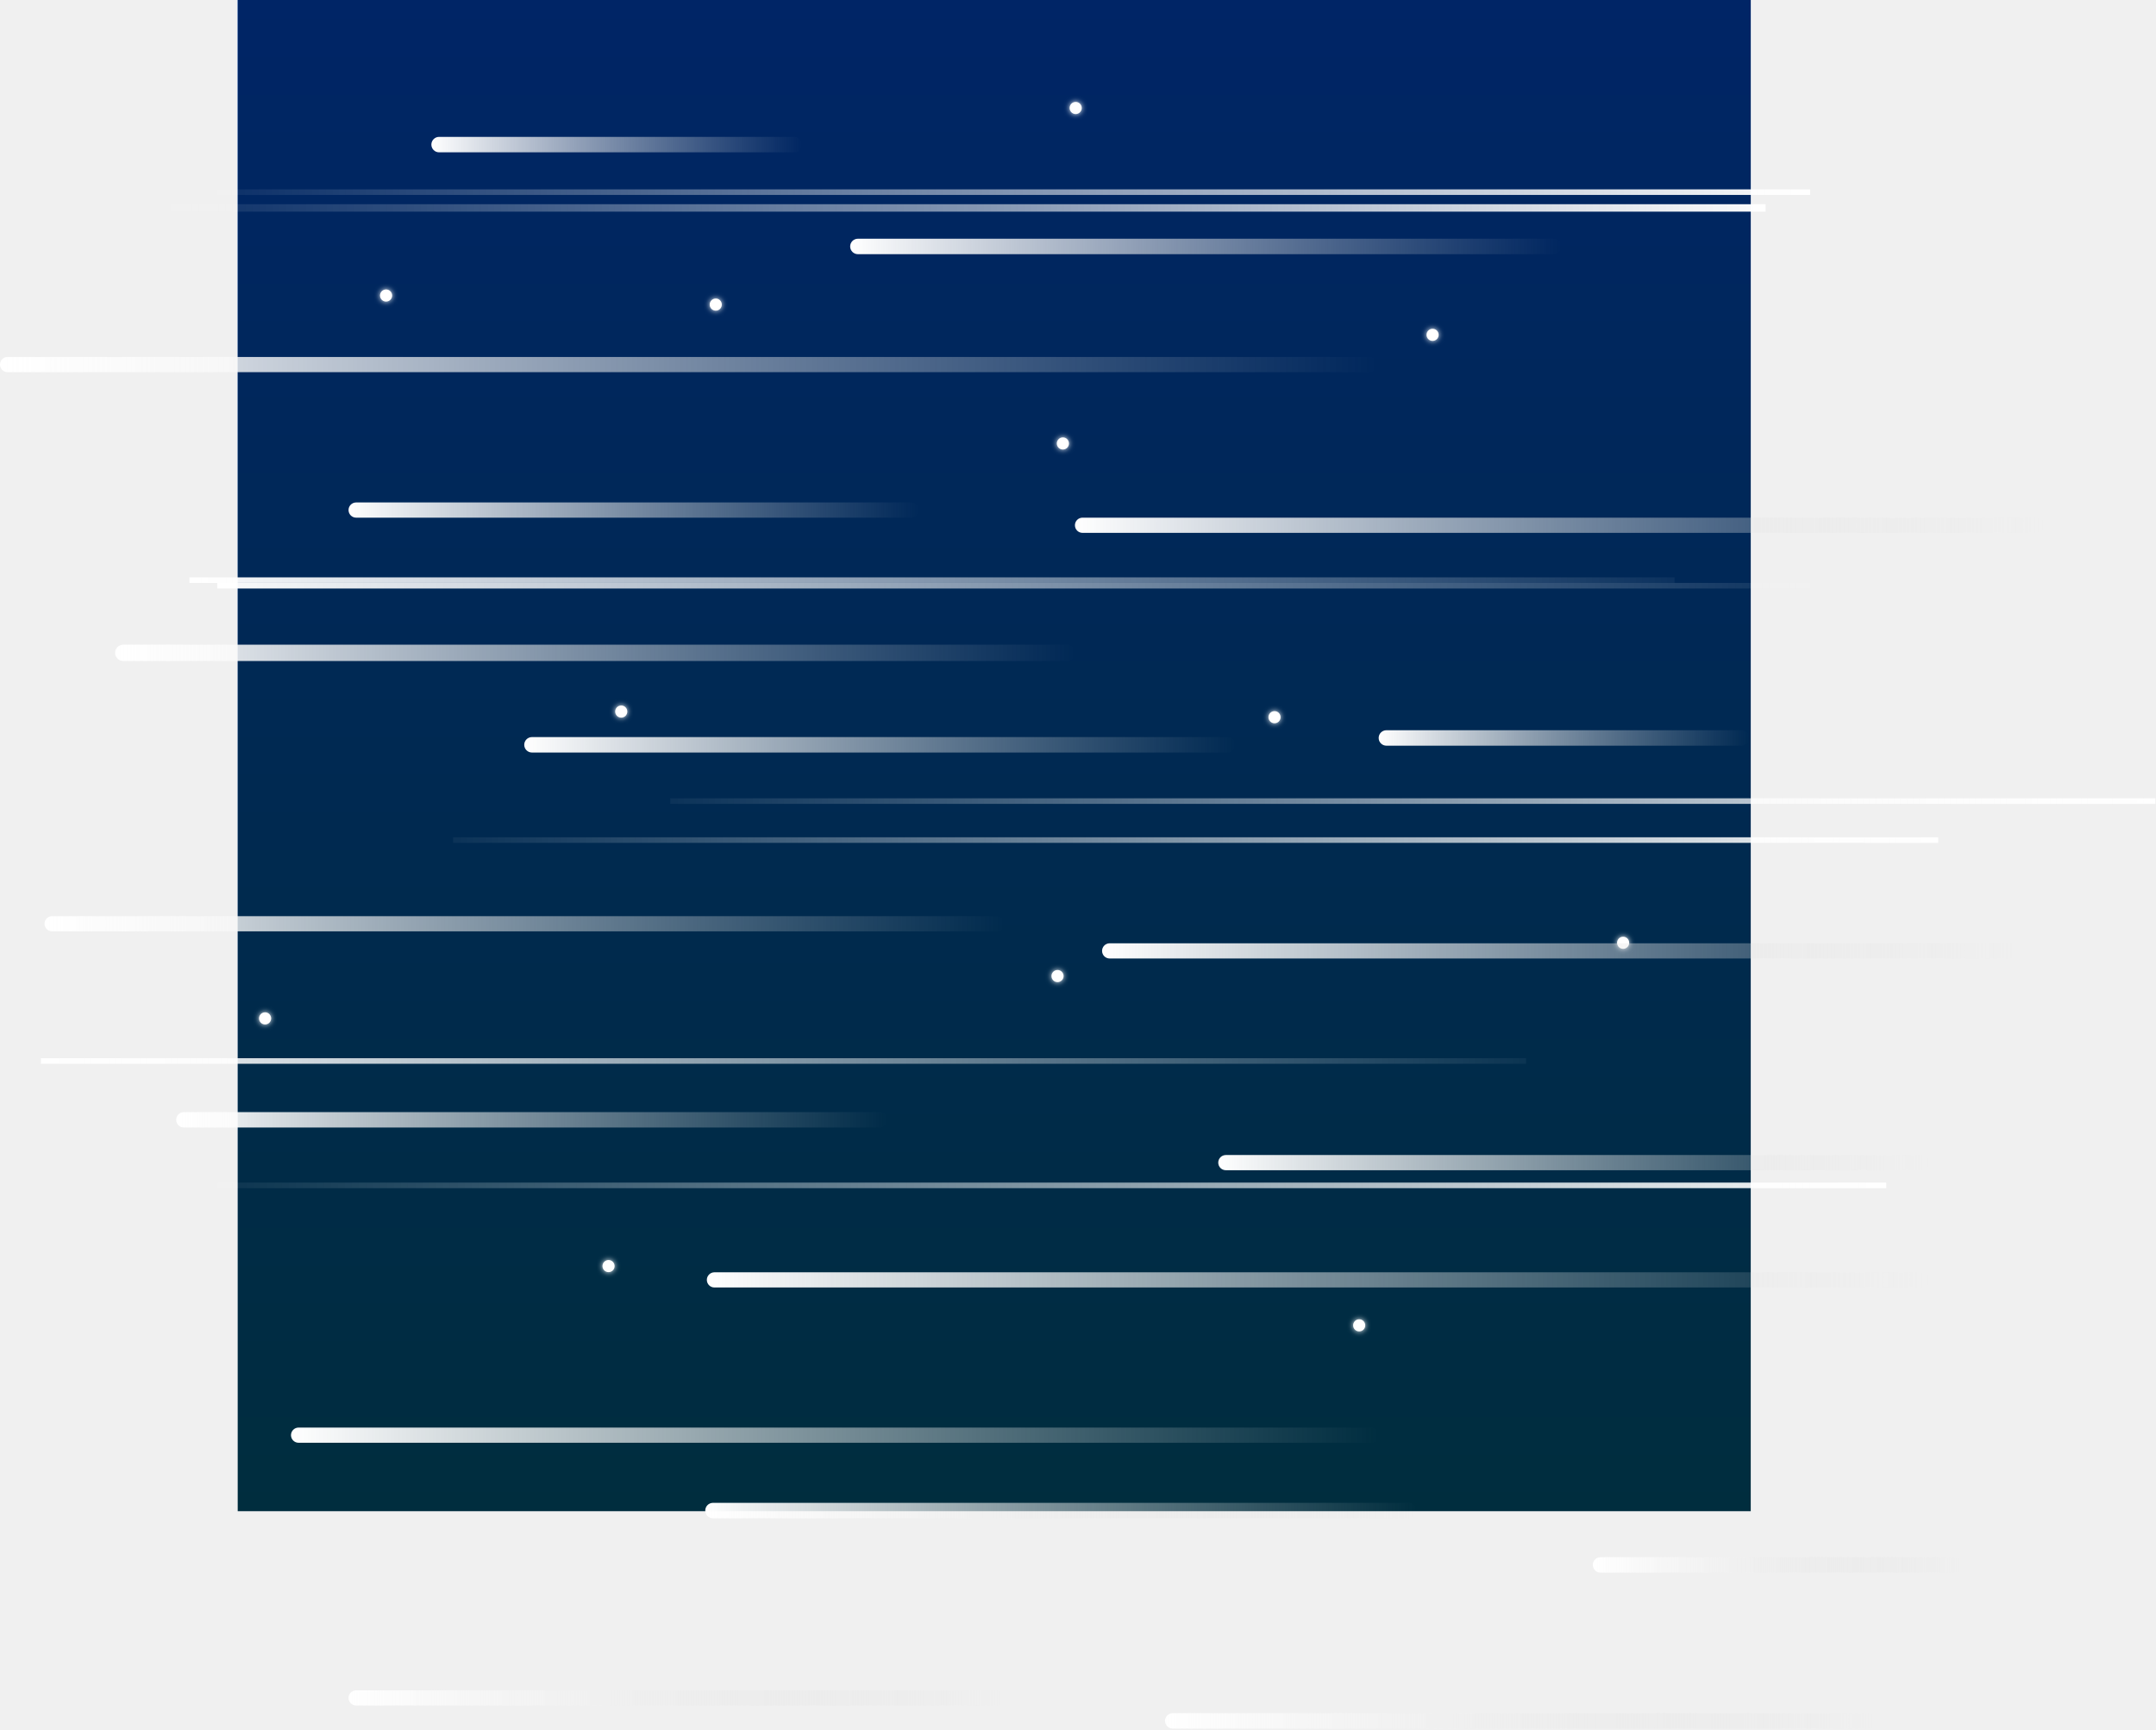
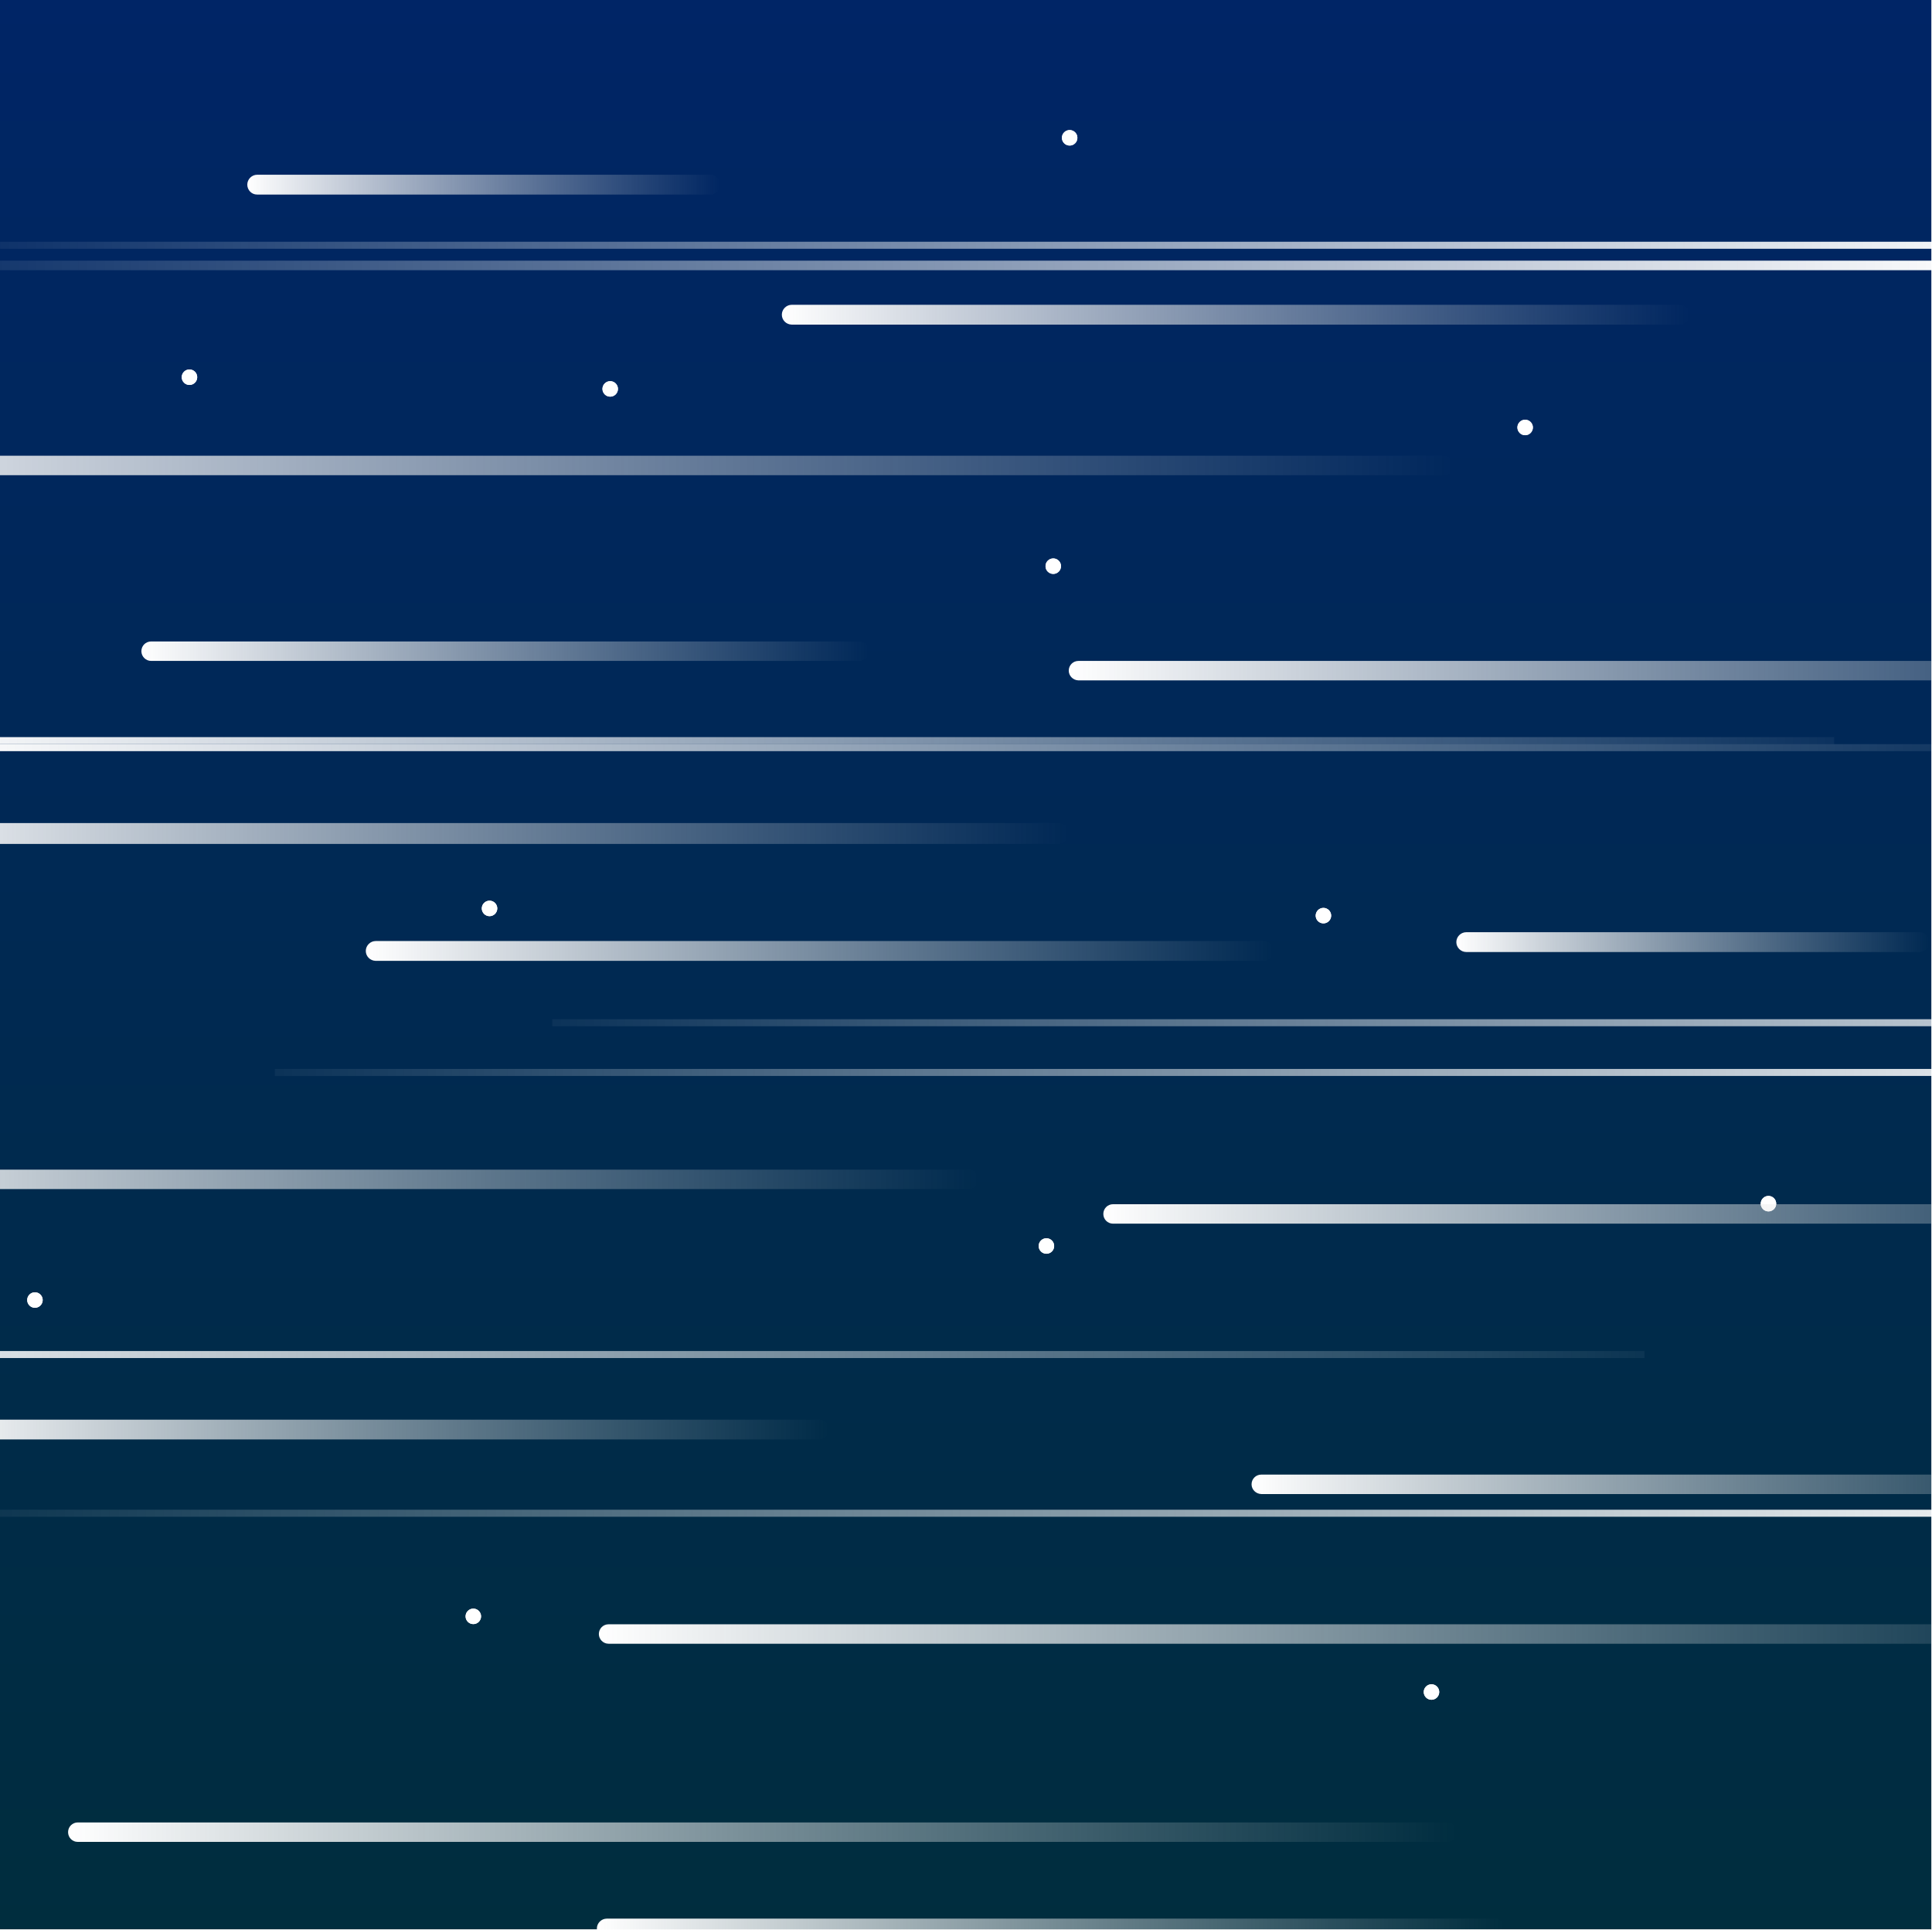
- <svg xmlns="http://www.w3.org/2000/svg" width="1528" height="1226" viewBox="0 0 1528 1226" fill="none">
-   <rect x="168.467" width="1072.32" height="1071" fill="url(#paint0_linear_0_1)" />
-   <rect x="168.467" width="1072.32" height="1071" fill="url(#paint1_linear_0_1)" />
-   <rect x="134.258" y="409.19" width="1052.58" height="3.947" fill="url(#paint2_linear_0_1)" />
-   <rect x="153.994" y="413.138" width="1128.89" height="3.947" fill="url(#paint3_linear_0_1)" />
-   <rect width="1130.21" height="5.263" transform="matrix(-1 0 0 1 1251.31 144.729)" fill="url(#paint4_linear_0_1)" />
-   <rect width="1128.89" height="3.947" transform="matrix(-1 0 0 1 1282.89 134.204)" fill="url(#paint5_linear_0_1)" />
-   <rect x="29" y="749.963" width="1052.58" height="3.947" fill="url(#paint6_linear_0_1)" />
-   <rect x="1527.61" y="569.709" width="1052.58" height="3.947" transform="rotate(180 1527.61 569.709)" fill="url(#paint7_linear_0_1)" />
-   <rect x="1336.83" y="842.064" width="1182.84" height="3.947" transform="rotate(180 1336.83 842.064)" fill="url(#paint8_linear_0_1)" />
-   <rect x="1373.67" y="597.339" width="1052.58" height="3.947" transform="rotate(180 1373.67 597.339)" fill="url(#paint9_linear_0_1)" />
-   <g filter="url(#filter0_f_0_1)">
-     <circle cx="1015.3" cy="237.301" r="4.287" fill="white" />
-   </g>
-   <circle cx="1015.3" cy="237.301" r="4.287" fill="white" />
-   <g filter="url(#filter1_f_0_1)">
-     <circle cx="903.287" cy="508.287" r="4.287" fill="white" />
-   </g>
-   <circle cx="903.287" cy="508.287" r="4.287" fill="white" />
-   <g filter="url(#filter2_f_0_1)">
-     <circle cx="273.618" cy="209.434" r="4.287" fill="white" />
-   </g>
-   <circle cx="273.618" cy="209.434" r="4.287" fill="white" />
-   <g filter="url(#filter3_f_0_1)">
-     <circle cx="762.354" cy="76.532" r="4.287" fill="white" />
-   </g>
-   <circle cx="762.354" cy="76.532" r="4.287" fill="white" />
-   <g filter="url(#filter4_f_0_1)">
-     <circle cx="749.492" cy="691.738" r="4.287" fill="white" />
-   </g>
-   <circle cx="749.492" cy="691.738" r="4.287" fill="white" />
-   <g filter="url(#filter5_f_0_1)">
-     <circle cx="440.287" cy="504.287" r="4.287" fill="white" />
-   </g>
-   <circle cx="440.287" cy="504.287" r="4.287" fill="white" />
-   <g filter="url(#filter6_f_0_1)">
-     <circle cx="753.287" cy="314.287" r="4.287" fill="white" />
-   </g>
-   <circle cx="753.287" cy="314.287" r="4.287" fill="white" />
-   <g filter="url(#filter7_f_0_1)">
-     <circle cx="963.287" cy="939.287" r="4.287" fill="white" />
-   </g>
-   <circle cx="963.287" cy="939.287" r="4.287" fill="white" />
-   <g filter="url(#filter8_f_0_1)">
-     <circle cx="431.287" cy="897.287" r="4.287" fill="white" />
-   </g>
-   <circle cx="431.287" cy="897.287" r="4.287" fill="white" />
-   <g filter="url(#filter9_f_0_1)">
-     <circle cx="187.875" cy="721.748" r="4.287" fill="white" />
-   </g>
-   <circle cx="187.875" cy="721.748" r="4.287" fill="white" />
-   <g filter="url(#filter10_f_0_1)">
-     <circle cx="1150.34" cy="668.159" r="4.287" fill="white" />
-   </g>
-   <circle cx="1150.34" cy="668.159" r="4.287" fill="white" />
-   <g filter="url(#filter11_f_0_1)">
-     <circle cx="507.268" cy="215.864" r="4.287" fill="white" />
-   </g>
-   <circle cx="507.268" cy="215.864" r="4.287" fill="white" />
-   <rect x="124.867" y="799.101" width="10.957" height="504.012" rx="5.478" transform="rotate(-90 124.867 799.101)" fill="url(#paint10_linear_0_1)" />
-   <rect x="825.691" y="1225.07" width="10.957" height="504.012" rx="5.478" transform="rotate(-90 825.691 1225.07)" fill="url(#paint11_linear_0_1)" />
-   <rect x="371.537" y="533.33" width="10.957" height="504.012" rx="5.478" transform="rotate(-90 371.537 533.33)" fill="url(#paint12_linear_0_1)" />
-   <rect x="499.834" y="1076.03" width="10.957" height="504.012" rx="5.478" transform="rotate(-90 499.834 1076.03)" fill="url(#paint13_linear_0_1)" />
-   <rect x="602.53" y="180.141" width="10.957" height="504.012" rx="5.478" transform="rotate(-90 602.53 180.141)" fill="url(#paint14_linear_0_1)" />
-   <rect x="761.821" y="377.644" width="10.773" height="687.178" rx="5.387" transform="rotate(-90 761.821 377.644)" fill="url(#paint15_linear_0_1)" />
-   <rect x="31.55" y="660.057" width="10.773" height="680.253" rx="5.387" transform="rotate(-90 31.5498 660.057)" fill="url(#paint16_linear_0_1)" />
-   <rect x="500.955" y="912.458" width="10.773" height="866.476" rx="5.387" transform="rotate(-90 500.955 912.458)" fill="url(#paint17_linear_0_1)" />
-   <rect x="781.06" y="679.295" width="10.773" height="651.011" rx="5.387" transform="rotate(-90 781.06 679.295)" fill="url(#paint18_linear_0_1)" />
-   <rect x="1128.85" y="1114.56" width="10.957" height="262.562" rx="5.478" transform="rotate(-90 1128.85 1114.56)" fill="url(#paint19_linear_0_1)" />
-   <rect x="305.721" y="107.957" width="10.957" height="262.562" rx="5.478" transform="rotate(-90 305.721 107.957)" fill="url(#paint20_linear_0_1)" />
-   <rect x="206.23" y="1022.5" width="10.773" height="771.056" rx="5.387" transform="rotate(-90 206.23 1022.5)" fill="url(#paint21_linear_0_1)" />
-   <rect x="81.568" y="468.447" width="11.543" height="680.253" rx="5.771" transform="rotate(-90 81.5684 468.447)" fill="url(#paint22_linear_0_1)" />
-   <rect x="863.397" y="829.35" width="10.773" height="504.033" rx="5.387" transform="rotate(-90 863.397 829.35)" fill="url(#paint23_linear_0_1)" />
-   <rect x="247.015" y="1208.72" width="10.773" height="464.788" rx="5.387" transform="rotate(-90 247.015 1208.72)" fill="url(#paint24_linear_0_1)" />
-   <rect x="247.015" y="366.871" width="10.773" height="403.996" rx="5.387" transform="rotate(-90 247.015 366.871)" fill="url(#paint25_linear_0_1)" />
-   <rect x="977.089" y="528.477" width="10.957" height="262.562" rx="5.478" transform="rotate(-90 977.089 528.477)" fill="url(#paint26_linear_0_1)" />
-   <rect y="263.756" width="10.773" height="975.747" rx="5.387" transform="rotate(-90 0 263.756)" fill="url(#paint27_linear_0_1)" />
-   <defs>
-     <filter id="filter0_f_0_1" x="1007.01" y="229.014" width="16.574" height="16.574" filterUnits="userSpaceOnUse" color-interpolation-filters="sRGB">
-       <feFlood flood-opacity="0" result="BackgroundImageFix" />
-       <feBlend mode="normal" in="SourceGraphic" in2="BackgroundImageFix" result="shape" />
-       <feGaussianBlur stdDeviation="2" result="effect1_foregroundBlur_0_1" />
-     </filter>
-     <filter id="filter1_f_0_1" x="895" y="500" width="16.574" height="16.574" filterUnits="userSpaceOnUse" color-interpolation-filters="sRGB">
-       <feFlood flood-opacity="0" result="BackgroundImageFix" />
-       <feBlend mode="normal" in="SourceGraphic" in2="BackgroundImageFix" result="shape" />
-       <feGaussianBlur stdDeviation="2" result="effect1_foregroundBlur_0_1" />
-     </filter>
-     <filter id="filter2_f_0_1" x="265.331" y="201.146" width="16.574" height="16.574" filterUnits="userSpaceOnUse" color-interpolation-filters="sRGB">
-       <feFlood flood-opacity="0" result="BackgroundImageFix" />
-       <feBlend mode="normal" in="SourceGraphic" in2="BackgroundImageFix" result="shape" />
-       <feGaussianBlur stdDeviation="2" result="effect1_foregroundBlur_0_1" />
-     </filter>
-     <filter id="filter3_f_0_1" x="754.066" y="68.245" width="16.574" height="16.574" filterUnits="userSpaceOnUse" color-interpolation-filters="sRGB">
-       <feFlood flood-opacity="0" result="BackgroundImageFix" />
-       <feBlend mode="normal" in="SourceGraphic" in2="BackgroundImageFix" result="shape" />
-       <feGaussianBlur stdDeviation="2" result="effect1_foregroundBlur_0_1" />
-     </filter>
-     <filter id="filter4_f_0_1" x="741.205" y="683.451" width="16.574" height="16.574" filterUnits="userSpaceOnUse" color-interpolation-filters="sRGB">
-       <feFlood flood-opacity="0" result="BackgroundImageFix" />
-       <feBlend mode="normal" in="SourceGraphic" in2="BackgroundImageFix" result="shape" />
-       <feGaussianBlur stdDeviation="2" result="effect1_foregroundBlur_0_1" />
-     </filter>
-     <filter id="filter5_f_0_1" x="432" y="496" width="16.574" height="16.574" filterUnits="userSpaceOnUse" color-interpolation-filters="sRGB">
-       <feFlood flood-opacity="0" result="BackgroundImageFix" />
-       <feBlend mode="normal" in="SourceGraphic" in2="BackgroundImageFix" result="shape" />
-       <feGaussianBlur stdDeviation="2" result="effect1_foregroundBlur_0_1" />
-     </filter>
-     <filter id="filter6_f_0_1" x="745" y="306" width="16.574" height="16.574" filterUnits="userSpaceOnUse" color-interpolation-filters="sRGB">
-       <feFlood flood-opacity="0" result="BackgroundImageFix" />
-       <feBlend mode="normal" in="SourceGraphic" in2="BackgroundImageFix" result="shape" />
-       <feGaussianBlur stdDeviation="2" result="effect1_foregroundBlur_0_1" />
-     </filter>
-     <filter id="filter7_f_0_1" x="955" y="931" width="16.574" height="16.574" filterUnits="userSpaceOnUse" color-interpolation-filters="sRGB">
-       <feFlood flood-opacity="0" result="BackgroundImageFix" />
-       <feBlend mode="normal" in="SourceGraphic" in2="BackgroundImageFix" result="shape" />
-       <feGaussianBlur stdDeviation="2" result="effect1_foregroundBlur_0_1" />
-     </filter>
-     <filter id="filter8_f_0_1" x="423" y="889" width="16.574" height="16.574" filterUnits="userSpaceOnUse" color-interpolation-filters="sRGB">
-       <feFlood flood-opacity="0" result="BackgroundImageFix" />
-       <feBlend mode="normal" in="SourceGraphic" in2="BackgroundImageFix" result="shape" />
-       <feGaussianBlur stdDeviation="2" result="effect1_foregroundBlur_0_1" />
-     </filter>
-     <filter id="filter9_f_0_1" x="179.588" y="713.461" width="16.574" height="16.574" filterUnits="userSpaceOnUse" color-interpolation-filters="sRGB">
-       <feFlood flood-opacity="0" result="BackgroundImageFix" />
-       <feBlend mode="normal" in="SourceGraphic" in2="BackgroundImageFix" result="shape" />
-       <feGaussianBlur stdDeviation="2" result="effect1_foregroundBlur_0_1" />
-     </filter>
-     <filter id="filter10_f_0_1" x="1142.05" y="659.872" width="16.574" height="16.574" filterUnits="userSpaceOnUse" color-interpolation-filters="sRGB">
-       <feFlood flood-opacity="0" result="BackgroundImageFix" />
-       <feBlend mode="normal" in="SourceGraphic" in2="BackgroundImageFix" result="shape" />
-       <feGaussianBlur stdDeviation="2" result="effect1_foregroundBlur_0_1" />
-     </filter>
-     <filter id="filter11_f_0_1" x="498.98" y="207.577" width="16.574" height="16.574" filterUnits="userSpaceOnUse" color-interpolation-filters="sRGB">
-       <feFlood flood-opacity="0" result="BackgroundImageFix" />
-       <feBlend mode="normal" in="SourceGraphic" in2="BackgroundImageFix" result="shape" />
-       <feGaussianBlur stdDeviation="2" result="effect1_foregroundBlur_0_1" />
-     </filter>
-     <linearGradient id="paint0_linear_0_1" x1="704.625" y1="0" x2="704.625" y2="1071" gradientUnits="userSpaceOnUse">
-       <stop stop-color="#6CA2F3" />
-       <stop offset="1" stop-color="#F9F3F6" />
-     </linearGradient>
-     <linearGradient id="paint1_linear_0_1" x1="704.625" y1="0" x2="704.625" y2="1071" gradientUnits="userSpaceOnUse">
-       <stop stop-color="#002566" />
-       <stop offset="1" stop-color="#002D3E" />
-     </linearGradient>
-     <linearGradient id="paint2_linear_0_1" x1="1237.22" y1="413.135" x2="109.605" y2="413.139" gradientUnits="userSpaceOnUse">
-       <stop stop-color="#FEFEFE" stop-opacity="0" />
-       <stop offset="1" stop-color="white" />
-     </linearGradient>
-     <linearGradient id="paint3_linear_0_1" x1="1336.92" y1="417.083" x2="127.554" y2="417.087" gradientUnits="userSpaceOnUse">
-       <stop stop-color="#FEFEFE" stop-opacity="0" />
-       <stop offset="1" stop-color="white" />
-     </linearGradient>
-     <linearGradient id="paint4_linear_0_1" x1="1184.3" y1="5.26" x2="-26.471" y2="5.263" gradientUnits="userSpaceOnUse">
-       <stop stop-color="#FEFEFE" stop-opacity="0" />
-       <stop offset="1" stop-color="white" />
-     </linearGradient>
-     <linearGradient id="paint5_linear_0_1" x1="1182.92" y1="3.945" x2="-26.44" y2="3.949" gradientUnits="userSpaceOnUse">
-       <stop stop-color="#FEFEFE" stop-opacity="0" />
-       <stop offset="1" stop-color="white" />
-     </linearGradient>
-     <linearGradient id="paint6_linear_0_1" x1="1131.96" y1="753.908" x2="4.347" y2="753.911" gradientUnits="userSpaceOnUse">
-       <stop stop-color="#FEFEFE" stop-opacity="0" />
-       <stop offset="1" stop-color="white" />
-     </linearGradient>
-     <linearGradient id="paint7_linear_0_1" x1="2630.57" y1="573.654" x2="1502.96" y2="573.658" gradientUnits="userSpaceOnUse">
-       <stop stop-color="#FEFEFE" stop-opacity="0" />
-       <stop offset="1" stop-color="white" />
-     </linearGradient>
-     <linearGradient id="paint8_linear_0_1" x1="2576.28" y1="846.01" x2="1309.13" y2="846.014" gradientUnits="userSpaceOnUse">
-       <stop stop-color="#FEFEFE" stop-opacity="0" />
-       <stop offset="1" stop-color="white" />
-     </linearGradient>
-     <linearGradient id="paint9_linear_0_1" x1="2476.63" y1="601.284" x2="1349.02" y2="601.288" gradientUnits="userSpaceOnUse">
-       <stop stop-color="#FEFEFE" stop-opacity="0" />
-       <stop offset="1" stop-color="white" />
-     </linearGradient>
-     <linearGradient id="paint10_linear_0_1" x1="130.346" y1="799.101" x2="130.346" y2="1303.11" gradientUnits="userSpaceOnUse">
-       <stop stop-color="white" />
-       <stop offset="1" stop-color="#D9D9D9" stop-opacity="0" />
-     </linearGradient>
-     <linearGradient id="paint11_linear_0_1" x1="831.17" y1="1225.07" x2="831.17" y2="1729.08" gradientUnits="userSpaceOnUse">
-       <stop stop-color="white" />
-       <stop offset="1" stop-color="#D9D9D9" stop-opacity="0" />
-     </linearGradient>
-     <linearGradient id="paint12_linear_0_1" x1="377.016" y1="533.33" x2="377.016" y2="1037.34" gradientUnits="userSpaceOnUse">
-       <stop stop-color="white" />
-       <stop offset="1" stop-color="#D9D9D9" stop-opacity="0" />
-     </linearGradient>
-     <linearGradient id="paint13_linear_0_1" x1="505.312" y1="1076.03" x2="505.312" y2="1580.05" gradientUnits="userSpaceOnUse">
-       <stop stop-color="white" />
-       <stop offset="1" stop-color="#D9D9D9" stop-opacity="0" />
-     </linearGradient>
-     <linearGradient id="paint14_linear_0_1" x1="608.009" y1="180.141" x2="608.009" y2="684.153" gradientUnits="userSpaceOnUse">
-       <stop stop-color="white" />
-       <stop offset="1" stop-color="#D9D9D9" stop-opacity="0" />
-     </linearGradient>
-     <linearGradient id="paint15_linear_0_1" x1="767.208" y1="377.644" x2="767.208" y2="1064.82" gradientUnits="userSpaceOnUse">
-       <stop stop-color="white" />
-       <stop offset="1" stop-color="#D9D9D9" stop-opacity="0" />
-     </linearGradient>
-     <linearGradient id="paint16_linear_0_1" x1="36.936" y1="660.057" x2="36.936" y2="1340.31" gradientUnits="userSpaceOnUse">
-       <stop stop-color="white" />
-       <stop offset="1" stop-color="#D9D9D9" stop-opacity="0" />
-     </linearGradient>
-     <linearGradient id="paint17_linear_0_1" x1="506.342" y1="912.458" x2="506.342" y2="1778.93" gradientUnits="userSpaceOnUse">
-       <stop stop-color="white" />
-       <stop offset="1" stop-color="#D9D9D9" stop-opacity="0" />
-     </linearGradient>
-     <linearGradient id="paint18_linear_0_1" x1="786.446" y1="679.295" x2="786.446" y2="1330.31" gradientUnits="userSpaceOnUse">
-       <stop stop-color="white" />
-       <stop offset="1" stop-color="#D9D9D9" stop-opacity="0" />
-     </linearGradient>
-     <linearGradient id="paint19_linear_0_1" x1="1134.33" y1="1114.56" x2="1134.33" y2="1377.13" gradientUnits="userSpaceOnUse">
-       <stop stop-color="white" />
-       <stop offset="1" stop-color="#D9D9D9" stop-opacity="0" />
-     </linearGradient>
-     <linearGradient id="paint20_linear_0_1" x1="311.199" y1="107.957" x2="311.199" y2="370.519" gradientUnits="userSpaceOnUse">
-       <stop stop-color="white" />
-       <stop offset="1" stop-color="#D9D9D9" stop-opacity="0" />
-     </linearGradient>
-     <linearGradient id="paint21_linear_0_1" x1="211.617" y1="1022.5" x2="211.617" y2="1793.55" gradientUnits="userSpaceOnUse">
-       <stop stop-color="white" />
-       <stop offset="1" stop-color="#D9D9D9" stop-opacity="0" />
-     </linearGradient>
-     <linearGradient id="paint22_linear_0_1" x1="87.34" y1="468.447" x2="87.34" y2="1148.7" gradientUnits="userSpaceOnUse">
-       <stop stop-color="white" />
-       <stop offset="1" stop-color="#D9D9D9" stop-opacity="0" />
-     </linearGradient>
-     <linearGradient id="paint23_linear_0_1" x1="868.784" y1="829.35" x2="868.784" y2="1333.38" gradientUnits="userSpaceOnUse">
-       <stop stop-color="white" />
-       <stop offset="1" stop-color="#D9D9D9" stop-opacity="0" />
-     </linearGradient>
-     <linearGradient id="paint24_linear_0_1" x1="252.401" y1="1208.72" x2="252.401" y2="1673.51" gradientUnits="userSpaceOnUse">
-       <stop stop-color="white" />
-       <stop offset="1" stop-color="#D9D9D9" stop-opacity="0" />
-     </linearGradient>
-     <linearGradient id="paint25_linear_0_1" x1="252.401" y1="366.871" x2="252.401" y2="770.867" gradientUnits="userSpaceOnUse">
-       <stop stop-color="white" />
-       <stop offset="1" stop-color="#D9D9D9" stop-opacity="0" />
-     </linearGradient>
-     <linearGradient id="paint26_linear_0_1" x1="982.567" y1="528.477" x2="982.567" y2="791.039" gradientUnits="userSpaceOnUse">
-       <stop stop-color="white" />
-       <stop offset="1" stop-color="#D9D9D9" stop-opacity="0" />
-     </linearGradient>
-     <linearGradient id="paint27_linear_0_1" x1="5.387" y1="263.756" x2="5.387" y2="1239.5" gradientUnits="userSpaceOnUse">
-       <stop stop-color="white" />
-       <stop offset="1" stop-color="#D9D9D9" stop-opacity="0" />
-     </linearGradient>
-   </defs>
+ <svg xmlns="http://www.w3.org/2000/svg" version="1.1" id="Слой_1" x="0px" y="0px" width="1072.7px" height="1071px" viewBox="0 0 1072.7 1071" style="enable-background:new 0 0 1072.7 1071;" xml:space="preserve">
+   <style type="text/css">
+ 	.st0{fill:url(#SVGID_1_);}
+ 	.st1{fill:url(#SVGID_2_);}
+ 	.st2{fill:url(#SVGID_3_);}
+ 	.st3{fill:url(#SVGID_4_);}
+ 	.st4{fill:url(#SVGID_5_);}
+ 	.st5{fill:url(#SVGID_6_);}
+ 	.st6{fill:url(#SVGID_7_);}
+ 	.st7{fill:url(#SVGID_8_);}
+ 	.st8{fill:url(#SVGID_9_);}
+ 	.st9{fill:url(#SVGID_10_);}
+ 	.st10{fill:#FFFFFF;}
+ 	.st11{fill:url(#SVGID_11_);}
+ 	.st12{fill:url(#SVGID_12_);}
+ 	.st13{fill:url(#SVGID_13_);}
+ 	.st14{fill:url(#SVGID_14_);}
+ 	.st15{fill:url(#SVGID_15_);}
+ 	.st16{fill:url(#SVGID_16_);}
+ 	.st17{fill:url(#SVGID_17_);}
+ 	.st18{fill:url(#SVGID_18_);}
+ 	.st19{fill:url(#SVGID_19_);}
+ 	.st20{fill:url(#SVGID_20_);}
+ 	.st21{fill:url(#SVGID_21_);}
+ 	.st22{fill:url(#SVGID_22_);}
+ 	.st23{fill:url(#SVGID_23_);}
+ 	.st24{fill:url(#SVGID_24_);}
+ 	.st25{fill:url(#SVGID_25_);}
+ 	.st26{fill:url(#SVGID_26_);}
+ 	.st27{fill:url(#SVGID_27_);}
+ 	.st28{fill:url(#SVGID_28_);}
+ </style>
+   <linearGradient id="SVGID_1_" gradientUnits="userSpaceOnUse" x1="536.16" y1="1223.89" x2="536.16" y2="152.89" gradientTransform="matrix(1 0 0 -1 0 1223.89)">
+     <stop offset="0" style="stop-color:#6CA2F3" />
+     <stop offset="1" style="stop-color:#F9F3F6" />
+   </linearGradient>
+   <rect y="0" class="st0" width="1072.3" height="1071" />
+   <linearGradient id="SVGID_2_" gradientUnits="userSpaceOnUse" x1="536.16" y1="1223.89" x2="536.16" y2="152.89" gradientTransform="matrix(1 0 0 -1 0 1223.89)">
+     <stop offset="0" style="stop-color:#002566" />
+     <stop offset="1" style="stop-color:#002D3E" />
+   </linearGradient>
+   <rect y="0" class="st1" width="1072.3" height="1071" />
+   <linearGradient id="SVGID_3_" gradientUnits="userSpaceOnUse" x1="1068.752" y1="812.756" x2="-58.863" y2="812.752" gradientTransform="matrix(1 0 0 -1 0 1223.89)">
+     <stop offset="0" style="stop-color:#FEFEFE;stop-opacity:0" />
+     <stop offset="1" style="stop-color:#FFFFFF" />
+   </linearGradient>
+   <rect x="-34.2" y="409.2" class="st2" width="1052.6" height="3.9" />
+   <linearGradient id="SVGID_4_" gradientUnits="userSpaceOnUse" x1="1168.452" y1="808.806" x2="-40.914" y2="808.802" gradientTransform="matrix(1 0 0 -1 0 1223.89)">
+     <stop offset="0" style="stop-color:#FEFEFE;stop-opacity:0" />
+     <stop offset="1" style="stop-color:#FFFFFF" />
+   </linearGradient>
+   <rect x="-14.5" y="413.1" class="st3" width="1128.9" height="3.9" />
+   <linearGradient id="SVGID_5_" gradientUnits="userSpaceOnUse" x1="1947.833" y1="1221.281" x2="737.061" y2="1221.278" gradientTransform="matrix(-1 0 0 -1 1846.376 1368.619)">
+     <stop offset="0" style="stop-color:#FEFEFE;stop-opacity:0" />
+     <stop offset="1" style="stop-color:#FFFFFF" />
+   </linearGradient>
+   <rect x="-47.4" y="144.7" class="st4" width="1130.2" height="5.3" />
+   <linearGradient id="SVGID_6_" gradientUnits="userSpaceOnUse" x1="1946.452" y1="1221.949" x2="737.092" y2="1221.945" gradientTransform="matrix(-1 0 0 -1 1877.956 1358.094)">
+     <stop offset="0" style="stop-color:#FEFEFE;stop-opacity:0" />
+     <stop offset="1" style="stop-color:#FFFFFF" />
+   </linearGradient>
+   <rect x="-14.5" y="134.2" class="st5" width="1128.9" height="3.9" />
+   <linearGradient id="SVGID_7_" gradientUnits="userSpaceOnUse" x1="963.492" y1="471.976" x2="-164.121" y2="471.973" gradientTransform="matrix(1 0 0 -1 0 1223.89)">
+     <stop offset="0" style="stop-color:#FEFEFE;stop-opacity:0" />
+     <stop offset="1" style="stop-color:#FFFFFF" />
+   </linearGradient>
+   <rect x="-139.5" y="750" class="st6" width="1052.6" height="3.9" />
+   <linearGradient id="SVGID_8_" gradientUnits="userSpaceOnUse" x1="3394.104" y1="270.245" x2="2266.494" y2="270.241" gradientTransform="matrix(-1 0 0 1 3650.286 297.5282)">
+     <stop offset="0" style="stop-color:#FEFEFE;stop-opacity:0" />
+     <stop offset="1" style="stop-color:#FFFFFF" />
+   </linearGradient>
+   <rect x="306.6" y="565.8" class="st7" width="1052.6" height="3.9" />
+   <linearGradient id="SVGID_9_" gradientUnits="userSpaceOnUse" x1="3339.814" y1="-2.113" x2="2072.664" y2="-2.117" gradientTransform="matrix(-1 0 0 1 3268.726 842.2383)">
+     <stop offset="0" style="stop-color:#FEFEFE;stop-opacity:0" />
+     <stop offset="1" style="stop-color:#FFFFFF" />
+   </linearGradient>
+   <rect x="-14.5" y="838.1" class="st8" width="1182.8" height="3.9" />
+   <linearGradient id="SVGID_10_" gradientUnits="userSpaceOnUse" x1="3240.164" y1="242.615" x2="2112.554" y2="242.611" gradientTransform="matrix(-1 0 0 1 3342.406 352.7882)">
+     <stop offset="0" style="stop-color:#FEFEFE;stop-opacity:0" />
+     <stop offset="1" style="stop-color:#FFFFFF" />
+   </linearGradient>
+   <rect x="152.6" y="593.4" class="st9" width="1052.6" height="3.9" />
+   <g>
+     <circle class="st10" cx="846.8" cy="237.3" r="4.3" />
+   </g>
+   <circle class="st10" cx="846.8" cy="237.3" r="4.3" />
+   <g>
+     <circle class="st10" cx="734.8" cy="508.3" r="4.3" />
+   </g>
+   <circle class="st10" cx="734.8" cy="508.3" r="4.3" />
+   <g>
+     <circle class="st10" cx="105.2" cy="209.4" r="4.3" />
+   </g>
+   <circle class="st10" cx="105.2" cy="209.4" r="4.3" />
+   <g>
+     <circle class="st10" cx="593.9" cy="76.5" r="4.3" />
+   </g>
+   <circle class="st10" cx="593.9" cy="76.5" r="4.3" />
+   <g>
+     <circle class="st10" cx="581" cy="691.7" r="4.3" />
+   </g>
+   <circle class="st10" cx="581" cy="691.7" r="4.3" />
+   <g>
+     <circle class="st10" cx="271.8" cy="504.3" r="4.3" />
+   </g>
+   <circle class="st10" cx="271.8" cy="504.3" r="4.3" />
+   <g>
+     <circle class="st10" cx="584.8" cy="314.3" r="4.3" />
+   </g>
+   <circle class="st10" cx="584.8" cy="314.3" r="4.3" />
+   <g>
+     <circle class="st10" cx="794.8" cy="939.3" r="4.3" />
+   </g>
+   <circle class="st10" cx="794.8" cy="939.3" r="4.3" />
+   <g>
+     <circle class="st10" cx="262.8" cy="897.3" r="4.3" />
+   </g>
+   <circle class="st10" cx="262.8" cy="897.3" r="4.3" />
+   <g>
+     <circle class="st10" cx="19.4" cy="721.7" r="4.3" />
+   </g>
+   <circle class="st10" cx="19.4" cy="721.7" r="4.3" />
+   <g>
+     <circle class="st10" cx="981.9" cy="668.2" r="4.3" />
+   </g>
+   <circle class="st10" cx="981.9" cy="668.2" r="4.3" />
+   <g>
+     <circle class="st10" cx="338.8" cy="215.9" r="4.3" />
+   </g>
+   <circle class="st10" cx="338.8" cy="215.9" r="4.3" />
+   <linearGradient id="SVGID_11_" gradientUnits="userSpaceOnUse" x1="618.878" y1="699.789" x2="618.878" y2="195.777" gradientTransform="matrix(6.123234e-17 -1 -1 -6.123234e-17 656.1888 1412.501)">
+     <stop offset="0" style="stop-color:#FFFFFF" />
+     <stop offset="1" style="stop-color:#D9D9D9;stop-opacity:0" />
+   </linearGradient>
+   <path class="st11" d="M-43.6,793.6L-43.6,793.6c0-3,2.5-5.5,5.5-5.5h493.1c3,0,5.5,2.5,5.5,5.5l0,0c0,3-2.5,5.5-5.5,5.5H-38.1  C-41.1,799.1-43.6,796.6-43.6,793.6z" />
+   <linearGradient id="SVGID_12_" gradientUnits="userSpaceOnUse" x1="1319.702" y1="273.82" x2="1319.702" y2="-230.192" gradientTransform="matrix(6.123234e-17 -1 -1 -6.123234e-17 931.0438 2539.294)">
+     <stop offset="0" style="stop-color:#FFFFFF" />
+     <stop offset="1" style="stop-color:#D9D9D9;stop-opacity:0" />
+   </linearGradient>
+   <path class="st12" d="M657.2,1219.6L657.2,1219.6c0-3,2.5-5.5,5.5-5.5h493.1c3,0,5.5,2.5,5.5,5.5l0,0c0,3-2.5,5.5-5.5,5.5H662.7  C659.7,1225.1,657.2,1222.6,657.2,1219.6z" />
+   <linearGradient id="SVGID_13_" gradientUnits="userSpaceOnUse" x1="865.548" y1="965.56" x2="865.548" y2="461.548" gradientTransform="matrix(6.123234e-17 -1 -1 -6.123234e-17 1168.63 1393.4)">
+     <stop offset="0" style="stop-color:#FFFFFF" />
+     <stop offset="1" style="stop-color:#D9D9D9;stop-opacity:0" />
+   </linearGradient>
+   <path class="st13" d="M203.1,527.9L203.1,527.9c0-3,2.5-5.5,5.5-5.5h493.1c3,0,5.5,2.5,5.5,5.5l0,0c0,3-2.5,5.5-5.5,5.5H208.5  C205.5,533.3,203.1,530.9,203.1,527.9z" />
+   <linearGradient id="SVGID_14_" gradientUnits="userSpaceOnUse" x1="993.845" y1="422.86" x2="993.845" y2="-81.152" gradientTransform="matrix(6.123234e-17 -1 -1 -6.123234e-17 754.2267 2064.397)">
+     <stop offset="0" style="stop-color:#FFFFFF" />
+     <stop offset="1" style="stop-color:#D9D9D9;stop-opacity:0" />
+   </linearGradient>
+   <path class="st14" d="M331.4,1070.6L331.4,1070.6c0-3,2.5-5.5,5.5-5.5h493.1c3,0,5.5,2.5,5.5,5.5l0,0c0,3-2.5,5.5-5.5,5.5H336.8  C333.8,1076,331.4,1073.6,331.4,1070.6z" />
+   <linearGradient id="SVGID_15_" gradientUnits="userSpaceOnUse" x1="1096.541" y1="1318.749" x2="1096.541" y2="814.737" gradientTransform="matrix(6.123234e-17 -1 -1 -6.123234e-17 1752.812 1271.204)">
+     <stop offset="0" style="stop-color:#FFFFFF" />
+     <stop offset="1" style="stop-color:#D9D9D9;stop-opacity:0" />
+   </linearGradient>
+   <path class="st15" d="M434.1,174.7L434.1,174.7c0-3,2.5-5.5,5.5-5.5h493.1c3,0,5.5,2.5,5.5,5.5l0,0c0,3-2.5,5.5-5.5,5.5H439.5  C436.5,180.1,434.1,177.7,434.1,174.7z" />
+   <linearGradient id="SVGID_16_" gradientUnits="userSpaceOnUse" x1="1255.741" y1="1121.246" x2="1255.741" y2="434.068" gradientTransform="matrix(6.123234e-17 -1 -1 -6.123234e-17 1714.6 1627.998)">
+     <stop offset="0" style="stop-color:#FFFFFF" />
+     <stop offset="1" style="stop-color:#D9D9D9;stop-opacity:0" />
+   </linearGradient>
+   <path class="st16" d="M593.4,372.3L593.4,372.3c0-3,2.4-5.4,5.4-5.4h676.4c3,0,5.4,2.4,5.4,5.4l0,0c0,3-2.4,5.4-5.4,5.4H598.7  C595.8,377.6,593.4,375.2,593.4,372.3z" />
+   <linearGradient id="SVGID_17_" gradientUnits="userSpaceOnUse" x1="525.47" y1="838.833" x2="525.47" y2="158.58" gradientTransform="matrix(6.123234e-17 -1 -1 -6.123234e-17 701.9156 1180.14)">
+     <stop offset="0" style="stop-color:#FFFFFF" />
+     <stop offset="1" style="stop-color:#D9D9D9;stop-opacity:0" />
+   </linearGradient>
+   <path class="st17" d="M-136.9,654.7L-136.9,654.7c0-3,2.4-5.4,5.4-5.4h669.5c3,0,5.4,2.4,5.4,5.4l0,0c0,3-2.4,5.4-5.4,5.4h-669.5  C-134.5,660.1-136.9,657.6-136.9,654.7z" />
+   <linearGradient id="SVGID_18_" gradientUnits="userSpaceOnUse" x1="994.875" y1="586.432" x2="994.875" y2="-280.044" gradientTransform="matrix(6.123234e-17 -1 -1 -6.123234e-17 918.9197 1901.946)">
+     <stop offset="0" style="stop-color:#FFFFFF" />
+     <stop offset="1" style="stop-color:#D9D9D9;stop-opacity:0" />
+   </linearGradient>
+   <path class="st18" d="M332.5,907.1L332.5,907.1c0-3,2.4-5.4,5.4-5.4h855.7c3,0,5.4,2.4,5.4,5.4v0c0,3-2.4,5.4-5.4,5.4H337.9  C334.9,912.5,332.5,910,332.5,907.1z" />
+   <linearGradient id="SVGID_19_" gradientUnits="userSpaceOnUse" x1="1274.98" y1="819.595" x2="1274.98" y2="168.584" gradientTransform="matrix(6.123234e-17 -1 -1 -6.123234e-17 1432.188 1948.888)">
+     <stop offset="0" style="stop-color:#FFFFFF" />
+     <stop offset="1" style="stop-color:#D9D9D9;stop-opacity:0" />
+   </linearGradient>
+   <path class="st19" d="M612.6,673.9L612.6,673.9c0-3,2.4-5.4,5.4-5.4h640.2c3,0,5.4,2.4,5.4,5.4l0,0c0,3-2.4,5.4-5.4,5.4H618  C615,679.3,612.6,676.9,612.6,673.9z" />
+   <linearGradient id="SVGID_20_" gradientUnits="userSpaceOnUse" x1="1622.861" y1="384.33" x2="1622.861" y2="121.768" gradientTransform="matrix(6.123234e-17 -1 -1 -6.123234e-17 1344.713 2731.943)">
+     <stop offset="0" style="stop-color:#FFFFFF" />
+     <stop offset="1" style="stop-color:#D9D9D9;stop-opacity:0" />
+   </linearGradient>
+   <path class="st20" d="M960.4,1109.1L960.4,1109.1c0-3,2.5-5.5,5.5-5.5h251.6c3,0,5.5,2.5,5.5,5.5l0,0c0,3-2.5,5.5-5.5,5.5H965.9  C962.8,1114.6,960.4,1112.1,960.4,1109.1z" />
+   <linearGradient id="SVGID_21_" gradientUnits="userSpaceOnUse" x1="799.732" y1="1390.933" x2="799.732" y2="1128.371" gradientTransform="matrix(6.123234e-17 -1 -1 -6.123234e-17 1528.187 902.211)">
+     <stop offset="0" style="stop-color:#FFFFFF" />
+     <stop offset="1" style="stop-color:#D9D9D9;stop-opacity:0" />
+   </linearGradient>
+   <path class="st21" d="M137.3,102.5L137.3,102.5c0-3,2.5-5.5,5.5-5.5h251.6c3,0,5.5,2.5,5.5,5.5l0,0c0,3-2.5,5.5-5.5,5.5H142.7  C139.7,108,137.3,105.5,137.3,102.5z" />
+   <linearGradient id="SVGID_22_" gradientUnits="userSpaceOnUse" x1="700.15" y1="476.39" x2="700.15" y2="-294.666" gradientTransform="matrix(6.123234e-17 -1 -1 -6.123234e-17 514.1528 1717.263)">
+     <stop offset="0" style="stop-color:#FFFFFF" />
+     <stop offset="1" style="stop-color:#D9D9D9;stop-opacity:0" />
+   </linearGradient>
+   <path class="st22" d="M37.8,1017.1L37.8,1017.1c0-3,2.4-5.4,5.4-5.4h760.3c3,0,5.4,2.4,5.4,5.4v0c0,3-2.4,5.4-5.4,5.4H43.1  C40.2,1022.5,37.8,1020.1,37.8,1017.1z" />
+   <linearGradient id="SVGID_23_" gradientUnits="userSpaceOnUse" x1="575.873" y1="1030.443" x2="575.873" y2="350.19" gradientTransform="matrix(6.123234e-17 -1 -1 -6.123234e-17 943.5442 1038.548)">
+     <stop offset="0" style="stop-color:#FFFFFF" />
+     <stop offset="1" style="stop-color:#D9D9D9;stop-opacity:0" />
+   </linearGradient>
+   <path class="st23" d="M-86.9,462.7L-86.9,462.7c0-3.2,2.6-5.8,5.8-5.8h668.7c3.2,0,5.8,2.6,5.8,5.8v0c0,3.2-2.6,5.8-5.8,5.8H-81.1  C-84.3,468.4-86.9,465.9-86.9,462.7z" />
+   <linearGradient id="SVGID_24_" gradientUnits="userSpaceOnUse" x1="1357.316" y1="669.54" x2="1357.316" y2="165.507" gradientTransform="matrix(6.123234e-17 -1 -1 -6.123234e-17 1364.47 2181.28)">
+     <stop offset="0" style="stop-color:#FFFFFF" />
+     <stop offset="1" style="stop-color:#D9D9D9;stop-opacity:0" />
+   </linearGradient>
+   <path class="st24" d="M694.9,824L694.9,824c0-3,2.4-5.4,5.4-5.4h493.3c3,0,5.4,2.4,5.4,5.4l0,0c0,3-2.4,5.4-5.4,5.4H700.3  C697.3,829.3,694.9,826.9,694.9,824z" />
+   <linearGradient id="SVGID_25_" gradientUnits="userSpaceOnUse" x1="740.935" y1="290.17" x2="740.935" y2="-174.618" gradientTransform="matrix(6.123234e-17 -1 -1 -6.123234e-17 368.7178 1944.268)">
+     <stop offset="0" style="stop-color:#FFFFFF" />
+     <stop offset="1" style="stop-color:#D9D9D9;stop-opacity:0" />
+   </linearGradient>
+   <path class="st25" d="M78.5,1203.3L78.5,1203.3c0-3,2.4-5.4,5.4-5.4h454c3,0,5.4,2.4,5.4,5.4l0,0c0,3-2.4,5.4-5.4,5.4h-454  C81,1208.7,78.5,1206.3,78.5,1203.3z" />
+   <linearGradient id="SVGID_26_" gradientUnits="userSpaceOnUse" x1="740.935" y1="1132.019" x2="740.935" y2="728.023" gradientTransform="matrix(6.123234e-17 -1 -1 -6.123234e-17 1210.567 1102.419)">
+     <stop offset="0" style="stop-color:#FFFFFF" />
+     <stop offset="1" style="stop-color:#D9D9D9;stop-opacity:0" />
+   </linearGradient>
+   <path class="st26" d="M78.5,361.5L78.5,361.5c0-3,2.4-5.4,5.4-5.4h393.2c3,0,5.4,2.4,5.4,5.4l0,0c0,3-2.4,5.4-5.4,5.4H83.9  C81,366.9,78.5,364.5,78.5,361.5z" />
+   <linearGradient id="SVGID_27_" gradientUnits="userSpaceOnUse" x1="1471.1" y1="970.413" x2="1471.1" y2="707.851" gradientTransform="matrix(6.123234e-17 -1 -1 -6.123234e-17 1779.035 1994.099)">
+     <stop offset="0" style="stop-color:#FFFFFF" />
+     <stop offset="1" style="stop-color:#D9D9D9;stop-opacity:0" />
+   </linearGradient>
+   <path class="st27" d="M808.6,523L808.6,523c0-3,2.5-5.5,5.5-5.5h251.6c3,0,5.5,2.5,5.5,5.5l0,0c0,3-2.5,5.5-5.5,5.5H814.1  C811.1,528.5,808.6,526,808.6,523z" />
+   <linearGradient id="SVGID_28_" gradientUnits="userSpaceOnUse" x1="493.92" y1="1235.134" x2="493.92" y2="259.387" gradientTransform="matrix(6.123234e-17 -1 -1 -6.123234e-17 1066.667 752.289)">
+     <stop offset="0" style="stop-color:#FFFFFF" />
+     <stop offset="1" style="stop-color:#D9D9D9;stop-opacity:0" />
+   </linearGradient>
+   <path class="st28" d="M-168.5,258.4L-168.5,258.4c0-3,2.4-5.4,5.4-5.4h965c3,0,5.4,2.4,5.4,5.4v0c0,3-2.4,5.4-5.4,5.4h-965  C-166.1,263.8-168.5,261.3-168.5,258.4z" />
</svg>
